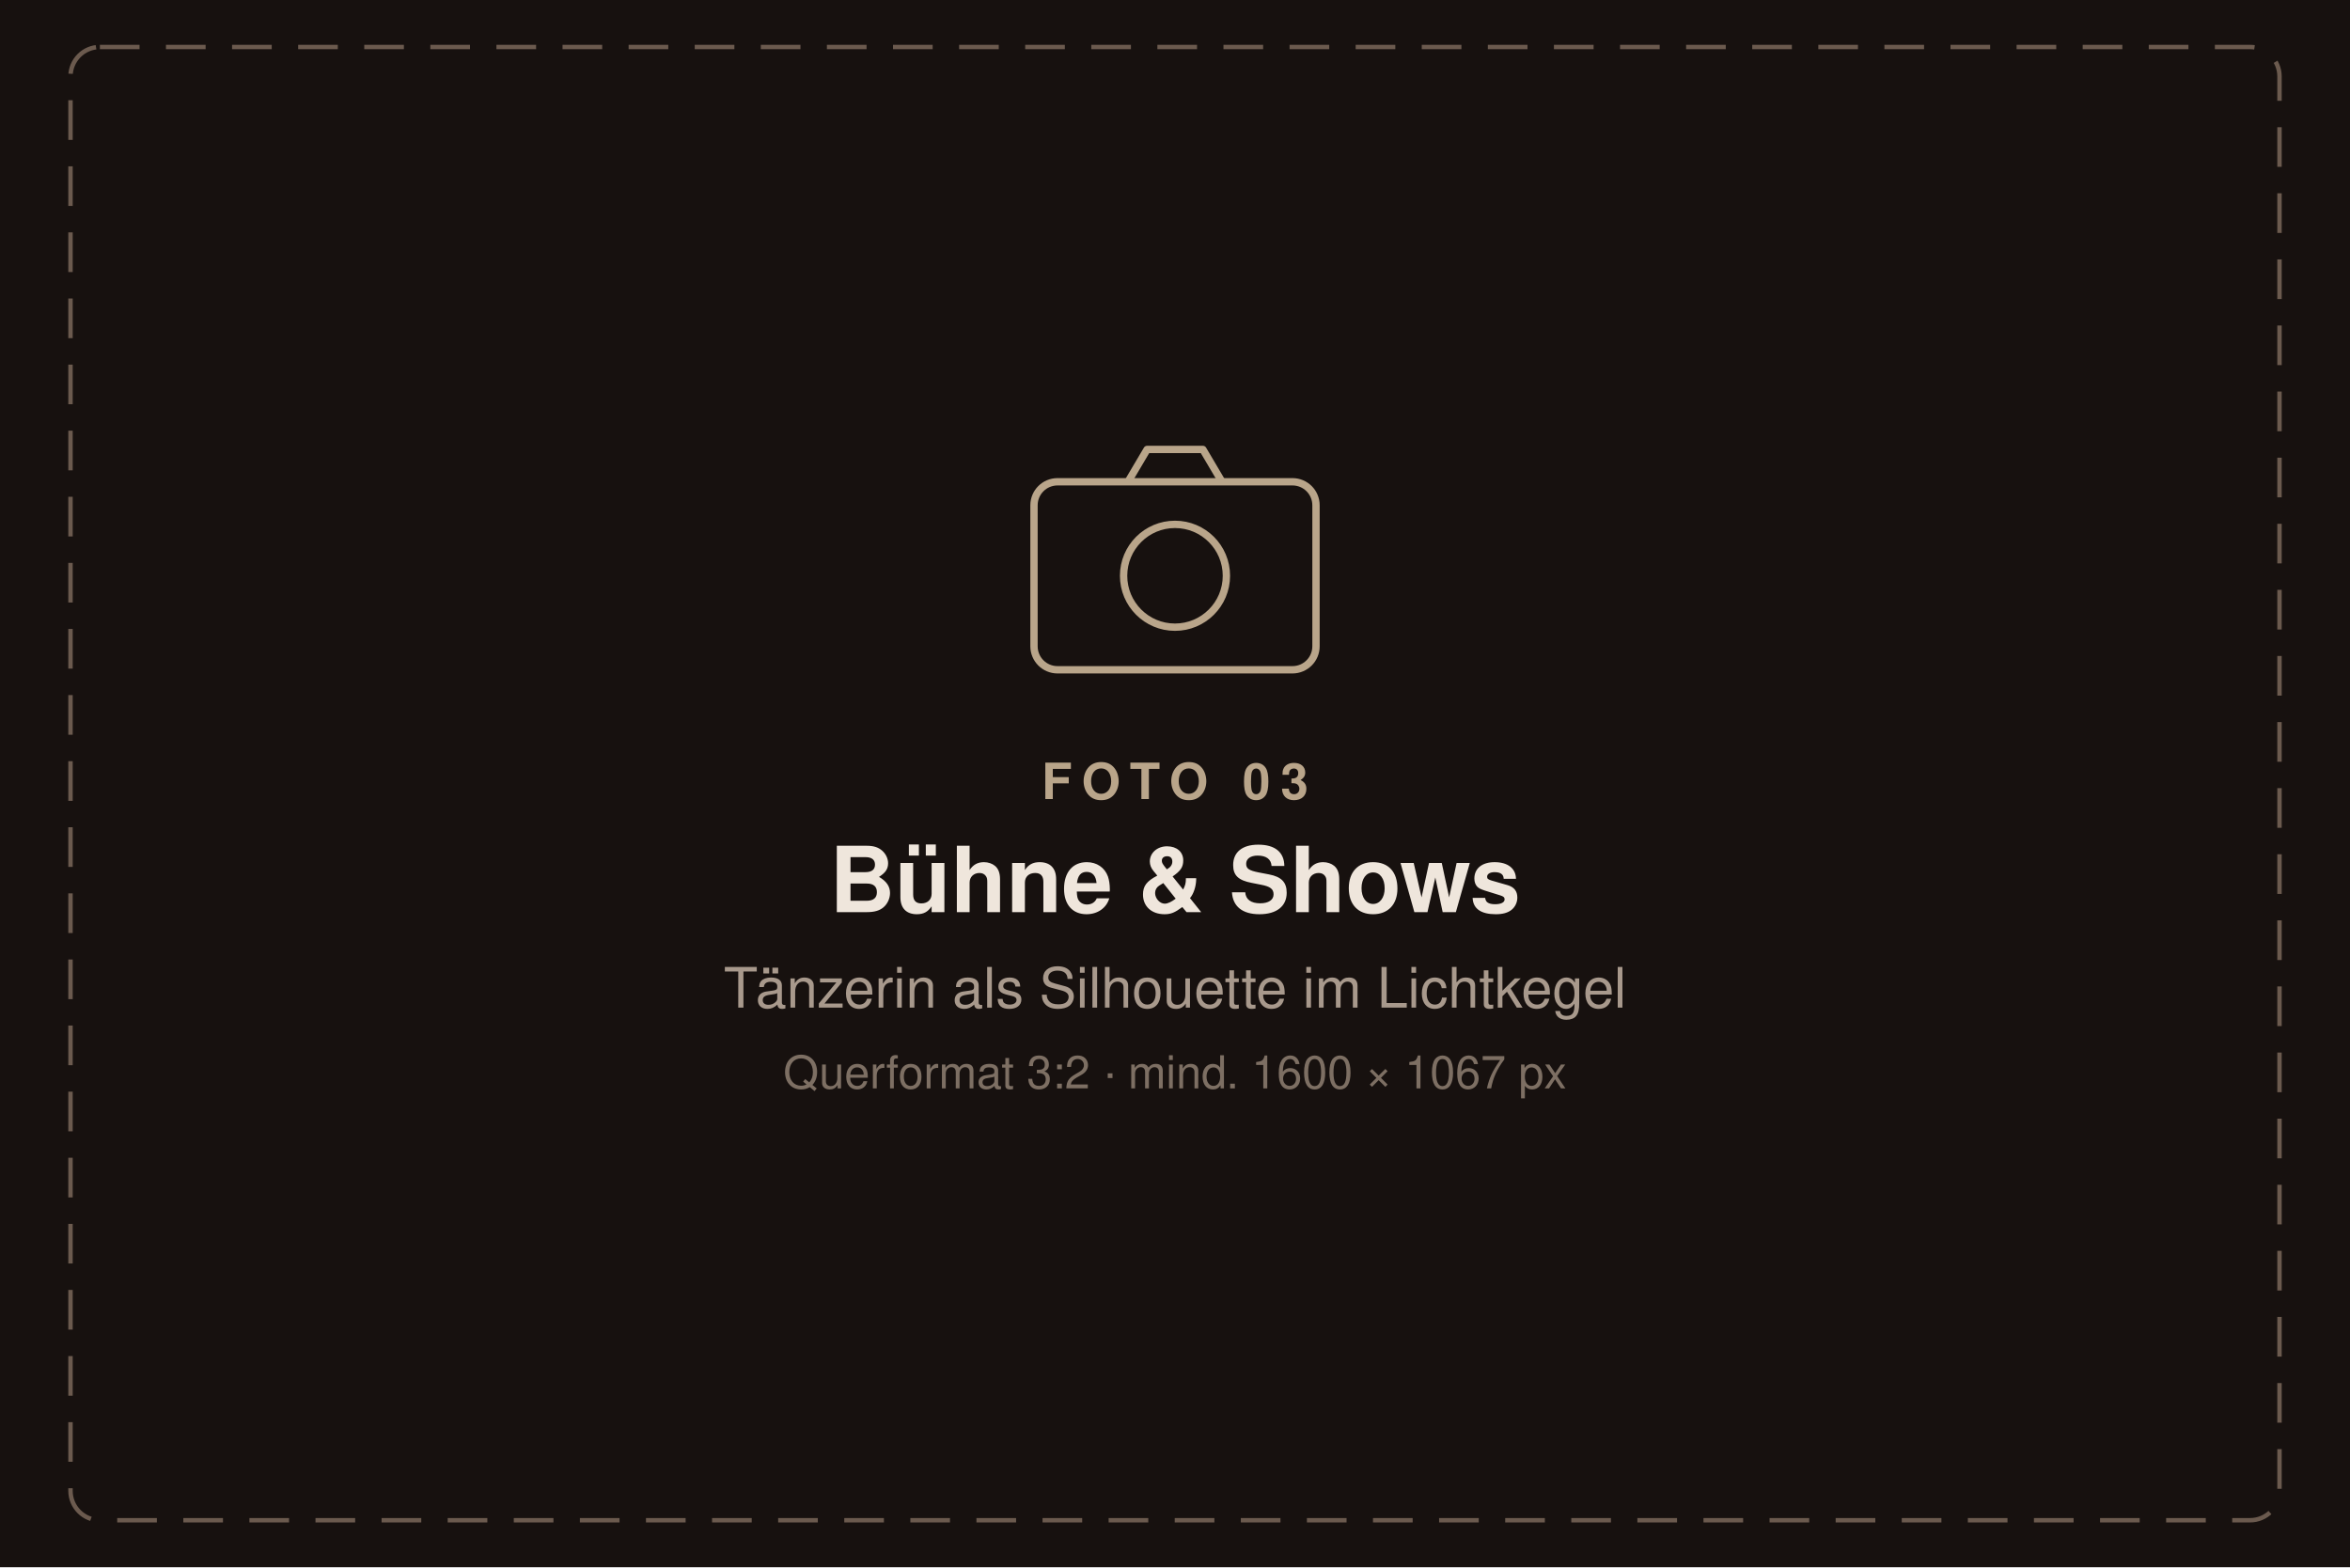
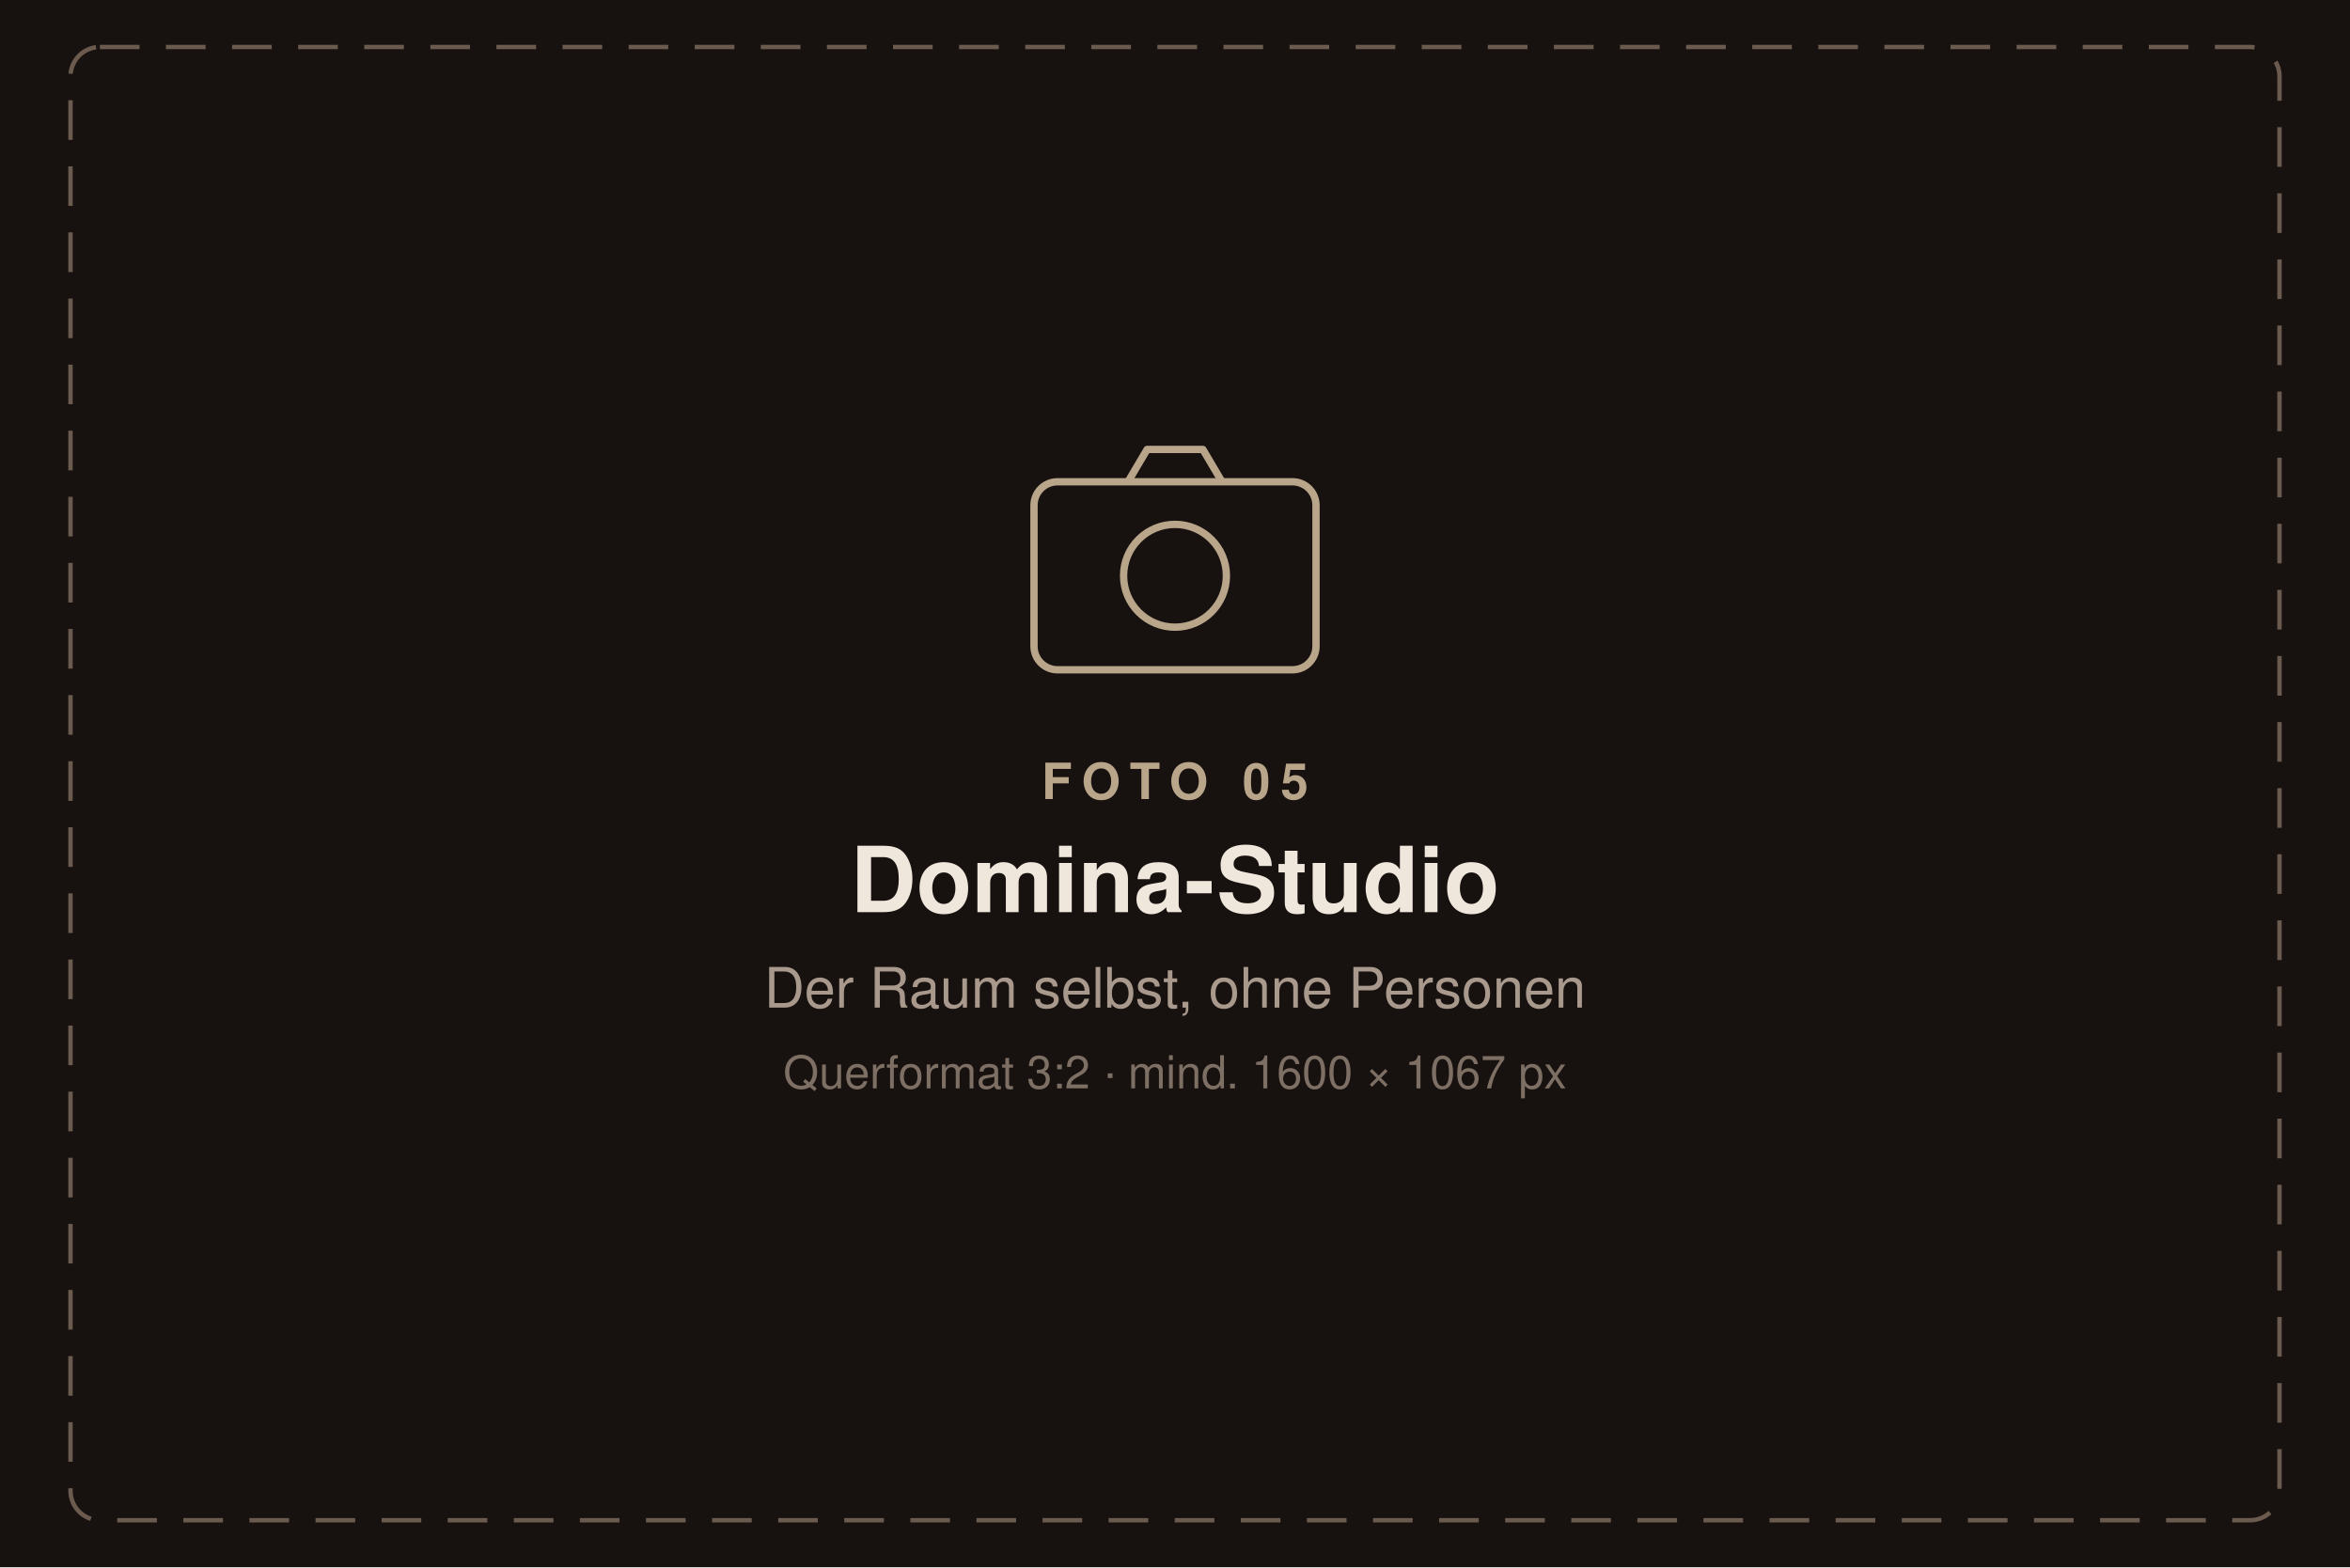
<svg xmlns="http://www.w3.org/2000/svg" width="1600" height="1067" viewBox="0 0 1600 1067">
  <rect width="1600" height="1067" fill="#17110f" />
  <rect x="48" y="32" width="1504" height="1003" fill="none" stroke="#6b5a4e" stroke-width="3" stroke-dasharray="27 18" rx="20" />
  <g transform="translate(800 384)" fill="none" stroke="#b9a58a" stroke-width="5.0" stroke-linejoin="round">
    <rect x="-96" y="-56" width="192" height="128" rx="16" />
    <circle r="35" cy="8" />
    <path d="M-32 -56l13 -22h38l13 22" />
  </g>
-   <text x="50%" y="544" text-anchor="middle" font-family="Helvetica,Arial,sans-serif" font-size="34" font-weight="700" letter-spacing="7" fill="#b9a58a">FOTO 03</text>
-   <text x="50%" y="621" text-anchor="middle" font-family="Helvetica,Arial,sans-serif" font-size="62" font-weight="700" fill="#efe6dc">Bühne &amp; Shows</text>
-   <text x="50%" y="686" text-anchor="middle" font-family="Helvetica,Arial,sans-serif" font-size="38" fill="#a8998c">Tänzerin als Silhouette im Lichtkegel</text>
+   <text x="50%" y="544" text-anchor="middle" font-family="Helvetica,Arial,sans-serif" font-size="34" font-weight="700" letter-spacing="7" fill="#b9a58a">FOTO 05</text>
+   <text x="50%" y="621" text-anchor="middle" font-family="Helvetica,Arial,sans-serif" font-size="62" font-weight="700" fill="#efe6dc">Domina-Studio</text>
+   <text x="50%" y="686" text-anchor="middle" font-family="Helvetica,Arial,sans-serif" font-size="38" fill="#a8998c">Der Raum selbst, ohne Personen</text>
  <text x="50%" y="741" text-anchor="middle" font-family="Helvetica,Arial,sans-serif" font-size="31" fill="#7d6f63">Querformat 3:2 · mind. 1600 × 1067 px</text>
</svg>
